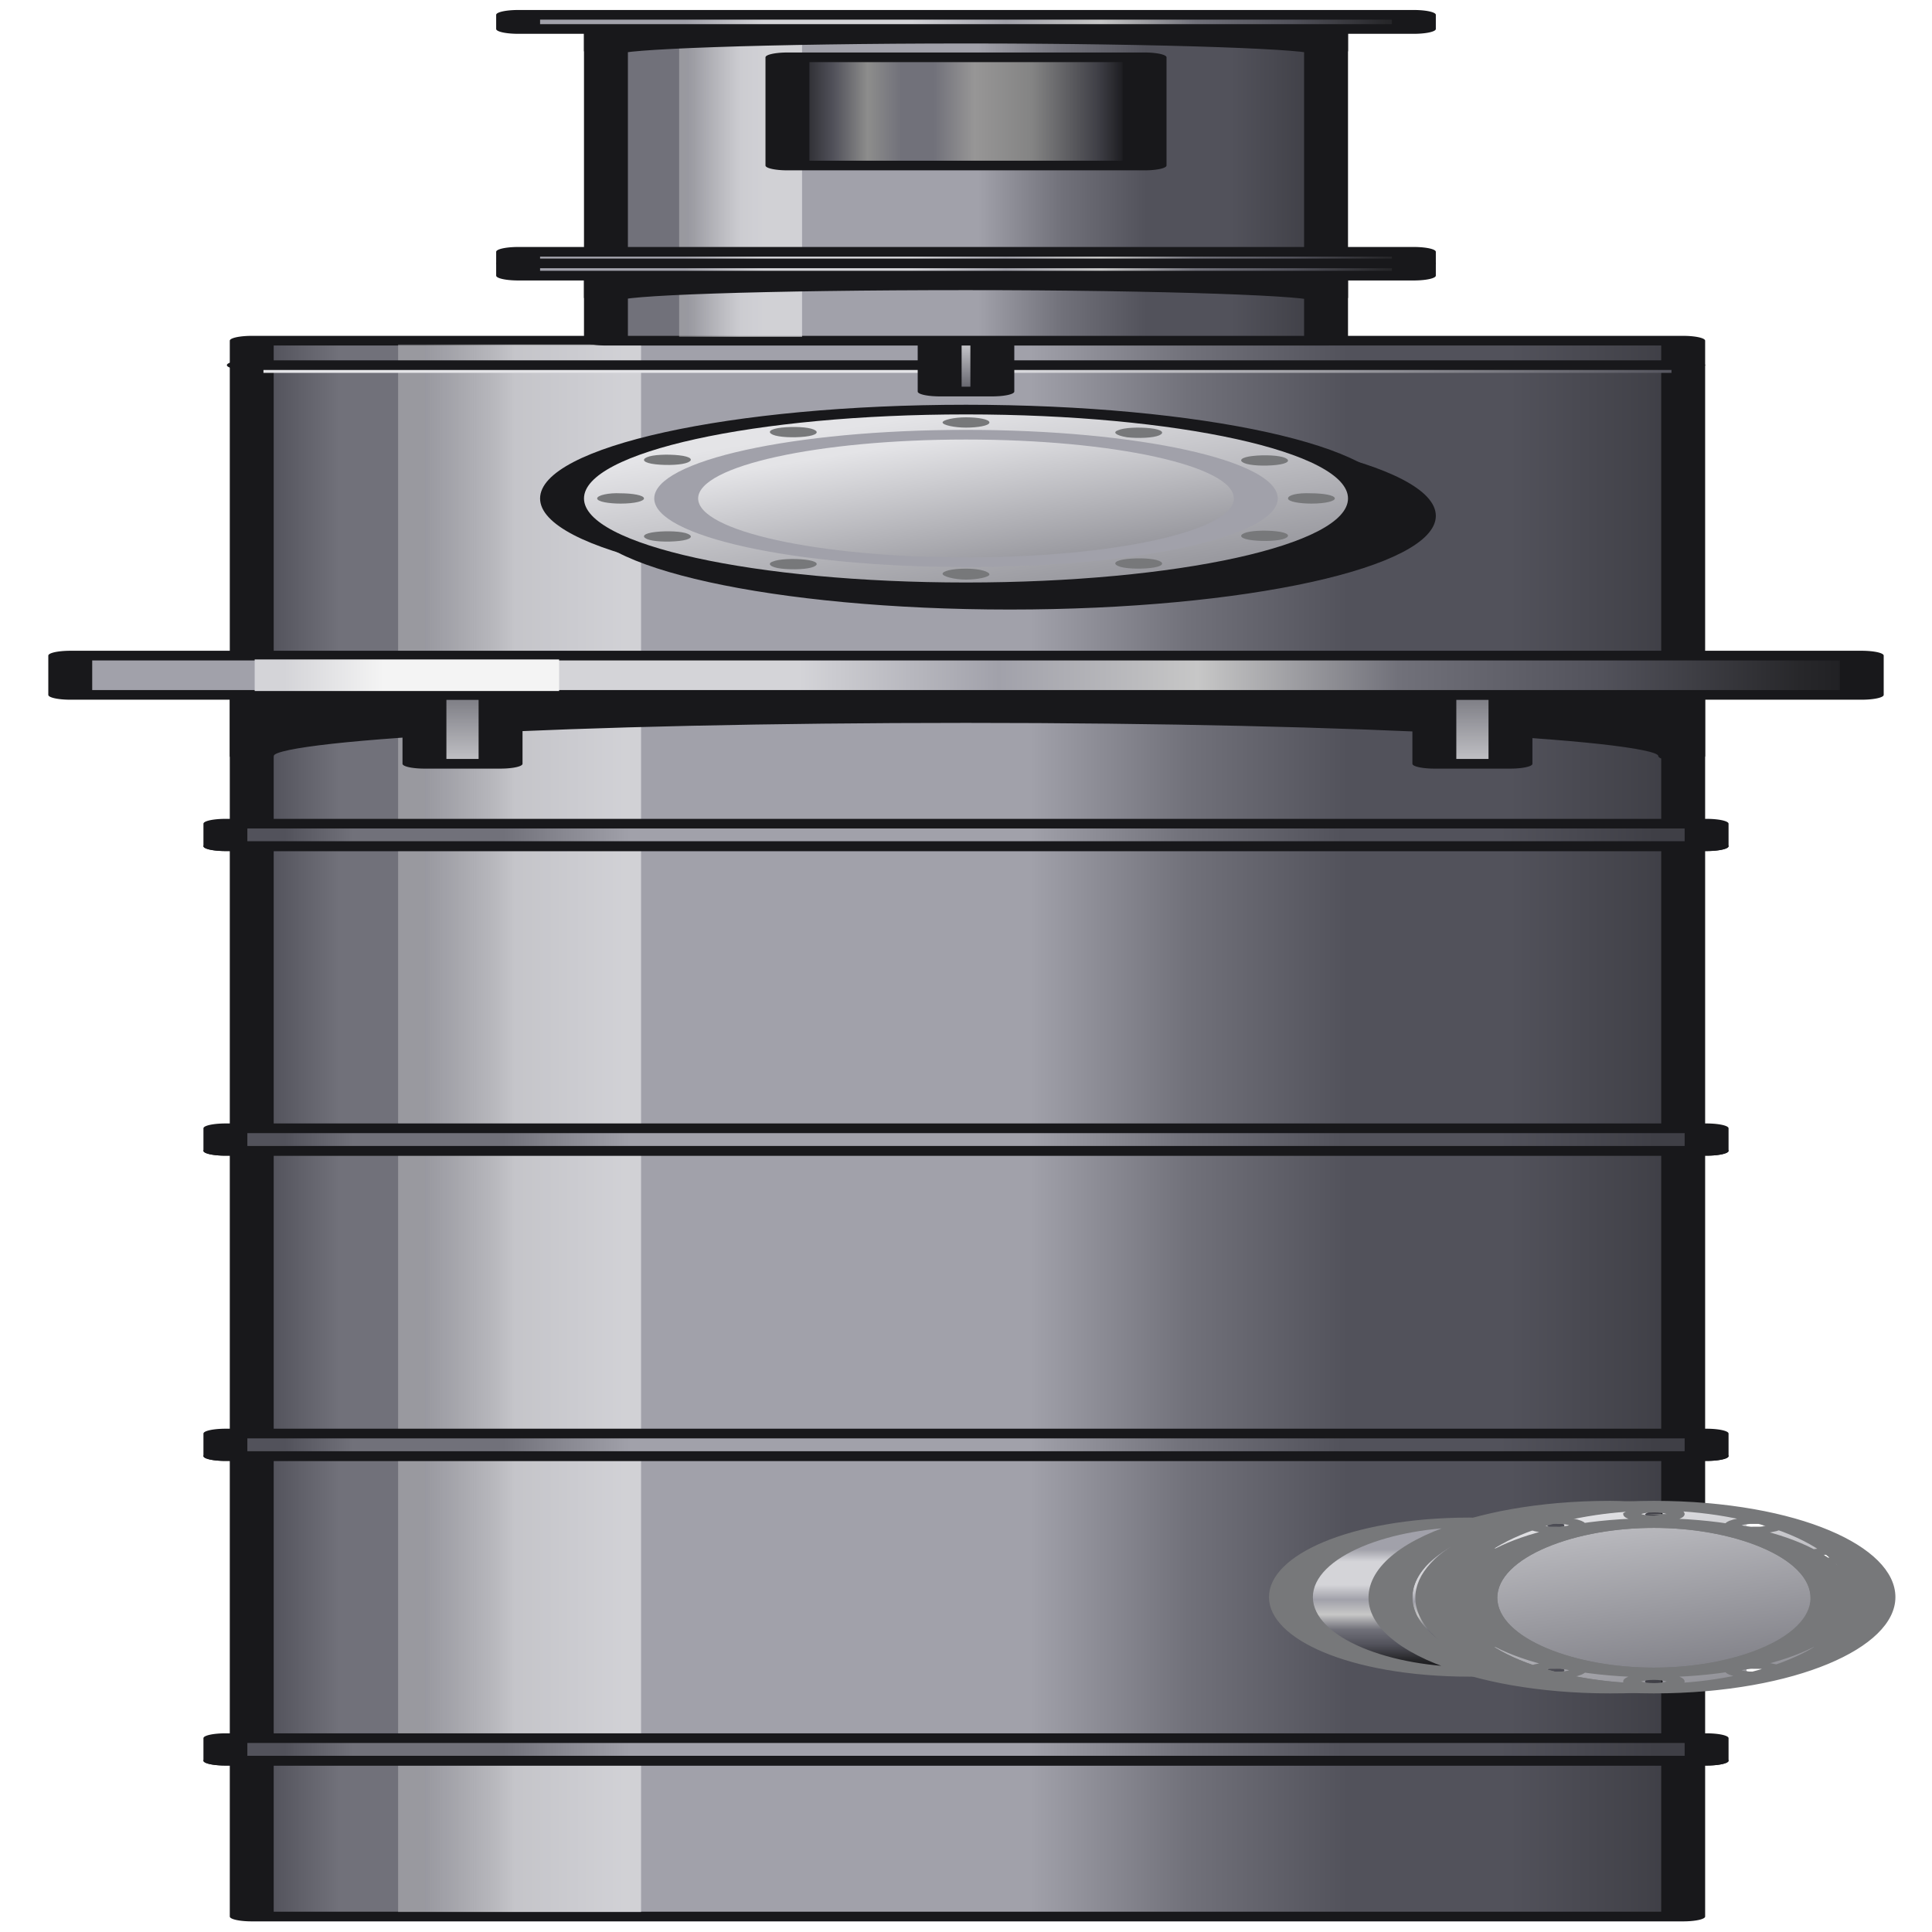
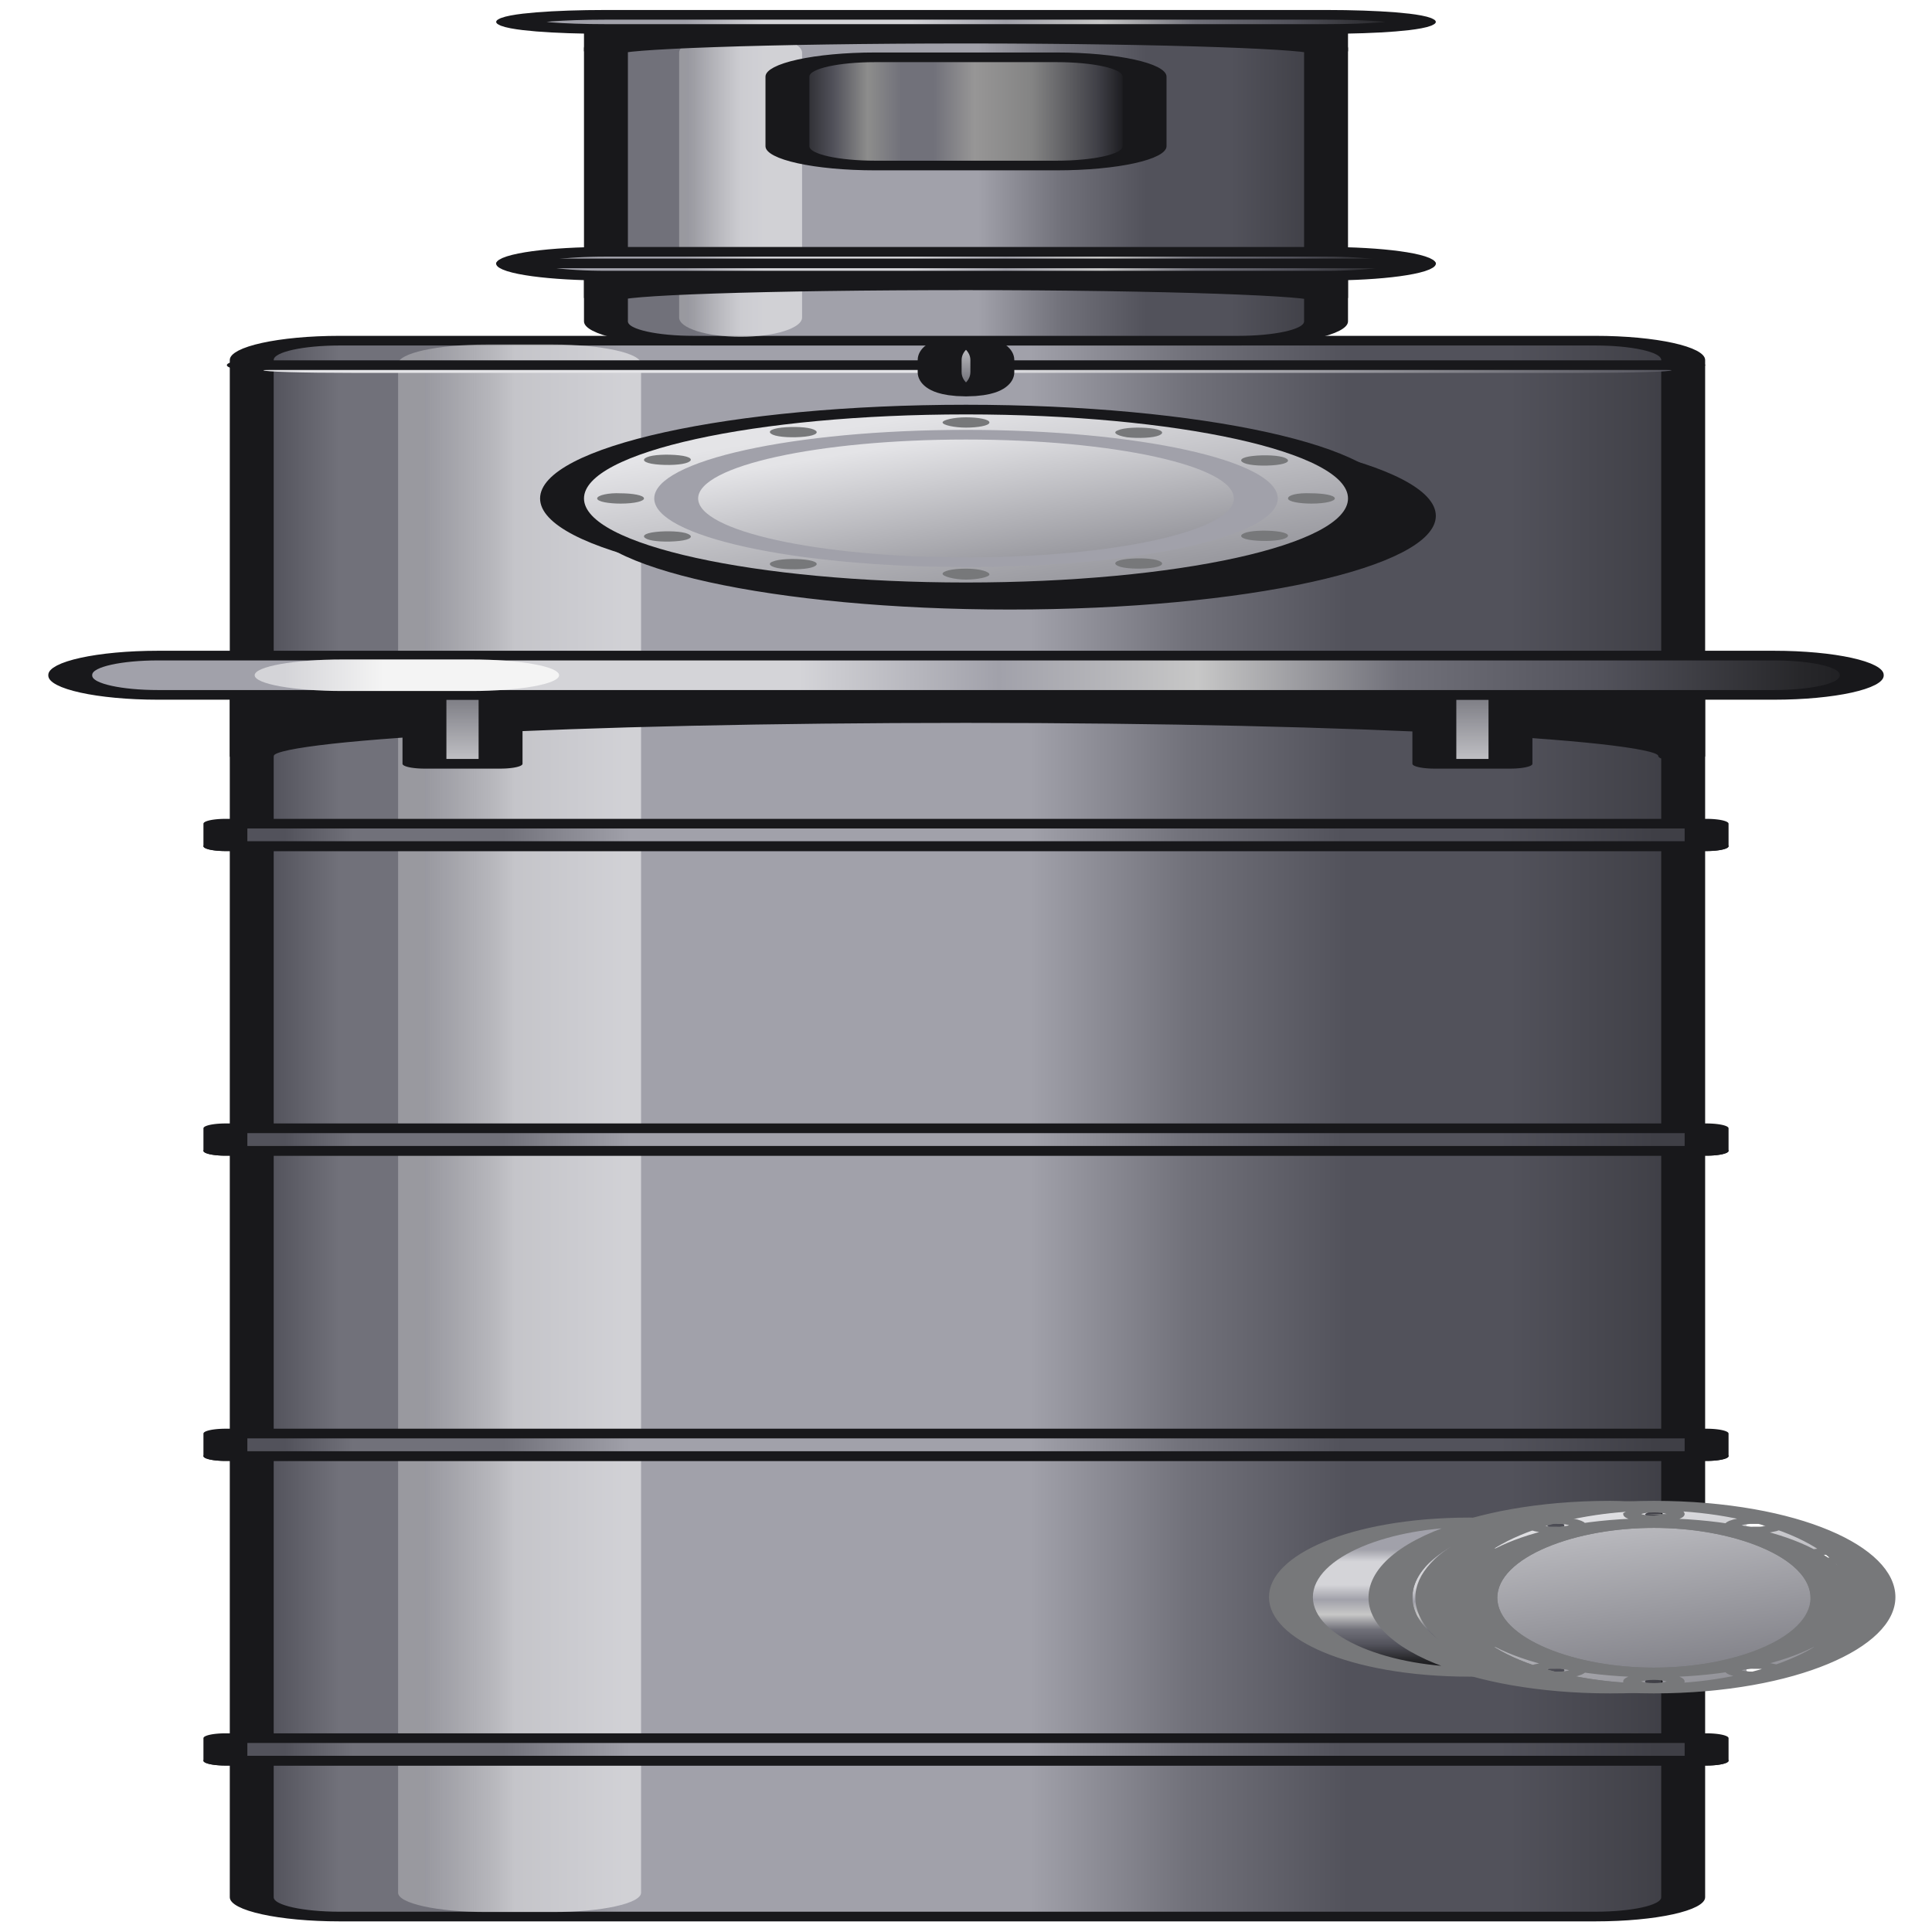
- <svg xmlns="http://www.w3.org/2000/svg" viewBox="0 0 100 100" width="100" height="100">
+ <svg xmlns="http://www.w3.org/2000/svg" viewBox="0 0 100 100" width="100%" height="100%">
  <g transform="scale(1.515152, 0.333333)">
    <defs>
     </defs>
    <g id="Vessel">
      <linearGradient id="Shape_6_" gradientUnits="userSpaceOnUse" x1="9.184" y1="175.238" x2="59.756" y2="175.238">
        <stop offset="0" stop-color="#52525b" />
        <stop offset="4.758149e-02" stop-color="#71717a" />
        <stop offset="0.151" stop-color="#71717a" />
        <stop offset="0.239" stop-color="#a1a1aa" />
        <stop offset="0.302" stop-color="#a1a1aa" />
        <stop offset="0.407" stop-color="#a1a1aa" />
        <stop offset="0.514" stop-color="#a1a1aa" />
        <stop offset="0.621" stop-color="#71717a" />
        <stop offset="0.729" stop-color="#52525b" />
        <stop offset="0.838" stop-color="#52525b" />
        <stop offset="0.945" stop-color="#3f3f46" />
        <stop offset="1" stop-color="#3f3f46" />
      </linearGradient>
-       <rect id="Shape_4_" x="8.6" y="52.9" fill="url(#Shape_6_)" stroke="#18181b" stroke-width="1.5" stroke-linecap="round" stroke-linejoin="round" stroke-miterlimit="10" width="48.9" height="244.7" />
+       <rect rx="3" ry="3" id="Shape_4_" x="8.6" y="52.9" fill="url(#Shape_6_)" stroke="#18181b" stroke-width="1.5" stroke-linecap="round" stroke-linejoin="round" stroke-miterlimit="10" width="48.9" height="244.7" />
      <linearGradient id="Reflection_3_" gradientUnits="userSpaceOnUse" x1="14.51" y1="175.208" x2="17.549" y2="175.208">
        <stop offset="0" stop-color="#d4d4d8" stop-opacity="0.4" />
        <stop offset="1" stop-color="#e4e4e7" stop-opacity="0.7" />
      </linearGradient>
-       <rect id="Reflection_1_" x="13.6" y="53.5" fill="url(#Reflection_3_)" width="8.3" height="243.4" />
+       <rect rx="3" ry="3" id="Reflection_1_" x="13.6" y="53.5" fill="url(#Reflection_3_)" width="8.3" height="243.4" />
    </g>
    <linearGradient id="Devider_Rings_1_" gradientUnits="userSpaceOnUse" x1="9.729" y1="200.664" x2="59.248" y2="200.664">
      <stop offset="0" stop-color="#52525b" />
      <stop offset="4.758149e-02" stop-color="#71717a" />
      <stop offset="0.151" stop-color="#71717a" />
      <stop offset="0.239" stop-color="#a1a1aa" />
      <stop offset="0.302" stop-color="#a1a1aa" />
      <stop offset="0.407" stop-color="#a1a1aa" />
      <stop offset="0.514" stop-color="#a1a1aa" />
      <stop offset="0.621" stop-color="#71717a" />
      <stop offset="0.729" stop-color="#52525b" />
      <stop offset="0.838" stop-color="#52525b" />
      <stop offset="0.945" stop-color="#3f3f46" />
      <stop offset="1" stop-color="#3f3f46" />
    </linearGradient>
    <path id="Devider_Rings" fill="url(#Devider_Rings_1_)" stroke="#18181b" stroke-width="1.5" stroke-linecap="round" stroke-linejoin="round" stroke-miterlimit="10" d="M58.3,131.4H7.7v-3.5h50.6V131.4z M58.3,175.2H7.7v3.5h50.6V175.2z M58.3,222.6H7.7v3.5h50.6V222.6z M58.3,269.9H7.7v3.5h50.6V269.9  z" />
    <path id="Shadow_Lines" fill="none" stroke="#18181b" stroke-width="1.5" stroke-linecap="round" stroke-linejoin="round" stroke-miterlimit="10" d="M7.7,131.4h50.6 M7.7,178.7h50.6 M7.7,226.1h50.6 M7.7,273.4h50.6" />
    <g id="Flange_Bottom_Right">
      <linearGradient id="Cover_1_" gradientUnits="userSpaceOnUse" x1="42.891" y1="225.832" x2="71.499" y2="272.452">
        <stop offset="0" stop-color="#e4e4e7" />
        <stop offset="1" stop-color="#52525b" />
      </linearGradient>
      <ellipse id="Cover_3_" fill="url(#Cover_1_)" stroke="#77787A" stroke-width="1.5" stroke-miterlimit="10" cx="56.5" cy="248.1" rx="6.1" ry="11.6" />
      <linearGradient id="Flange_1_" gradientUnits="userSpaceOnUse" x1="48.219" y1="239.751" x2="76.855" y2="268.387">
        <stop offset="0" stop-color="#e4e4e7" />
        <stop offset="1" stop-color="#52525b" />
      </linearGradient>
      <path id="Flange" fill="url(#Flange_1_)" stroke="#77787A" stroke-width="1.5" stroke-miterlimit="10" d="M56.5,233.8   c-4.1,0-7.5,6.4-7.5,14.2c0,7.9,3.4,14.2,7.5,14.2c4.1,0,7.5-6.4,7.5-14.2C64,240.2,60.7,233.8,56.5,233.8z M59.7,236.6   c0.1-0.3,0.3-0.3,0.4-0.2c0.1,0.1,0.2,0.5,0.1,0.7c-0.1,0.3-0.3,0.3-0.4,0.2C59.7,237.2,59.6,236.9,59.7,236.6z M56.5,234.6   c0.2,0,0.3,0.2,0.3,0.5c0,0.3-0.1,0.5-0.3,0.5c-0.2,0-0.3-0.2-0.3-0.5C56.3,234.8,56.4,234.6,56.5,234.6z M53,236.4   c0.1-0.1,0.3-0.1,0.4,0.2c0.1,0.3,0,0.6-0.1,0.7c-0.1,0.1-0.3,0.1-0.4-0.2C52.8,236.9,52.9,236.5,53,236.4z M50.4,241.3   c0.1-0.3,0.3-0.3,0.4-0.2c0.1,0.1,0.2,0.5,0.1,0.7c-0.1,0.3-0.3,0.3-0.4,0.2C50.4,241.9,50.3,241.6,50.4,241.3z M49.7,248.6   c-0.2,0-0.3-0.2-0.3-0.5c0-0.3,0.1-0.5,0.3-0.5c0.2,0,0.3,0.2,0.3,0.5C50,248.4,49.9,248.6,49.7,248.6z M50.8,255.1   c-0.1,0.1-0.3,0.1-0.4-0.2c-0.1-0.3,0-0.6,0.1-0.7c0.1-0.1,0.3-0.1,0.4,0.2C51,254.6,50.9,254.9,50.8,255.1z M53.4,259.6   c-0.1,0.3-0.3,0.3-0.4,0.2c-0.1-0.1-0.2-0.5-0.1-0.7c0.1-0.3,0.3-0.3,0.4-0.2C53.4,259,53.5,259.4,53.4,259.6z M56.5,261.6   c-0.2,0-0.3-0.2-0.3-0.5c0-0.3,0.1-0.5,0.3-0.5c0.2,0,0.3,0.2,0.3,0.5C56.8,261.4,56.7,261.6,56.5,261.6z M60.1,259.8   c-0.1,0.1-0.3,0.1-0.4-0.2c-0.1-0.3,0-0.6,0.1-0.7c0.1-0.1,0.3-0.1,0.4,0.2C60.3,259.3,60.2,259.7,60.1,259.8z M56.5,259.7   c-3.4,0-6.1-5.2-6.1-11.6c0-6.4,2.7-11.6,6.1-11.6c3.4,0,6.1,5.2,6.1,11.6C62.7,254.5,59.9,259.7,56.5,259.7z M62.7,254.9   c-0.1,0.3-0.2,0.3-0.4,0.2c-0.1-0.1-0.2-0.5-0.1-0.7c0.1-0.3,0.2-0.3,0.4-0.2C62.7,254.3,62.8,254.6,62.7,254.9z M62.6,242.1   c-0.1,0.1-0.3,0.1-0.4-0.2c-0.1-0.3,0-0.6,0.1-0.7c0.1-0.1,0.3-0.1,0.4,0.2C62.8,241.6,62.7,241.9,62.6,242.1z M63.4,248.6   c-0.2,0-0.3-0.2-0.3-0.5c0-0.3,0.1-0.5,0.3-0.5c0.2,0,0.3,0.2,0.3,0.5C63.7,248.4,63.5,248.6,63.4,248.6z" />
      <linearGradient id="Flange_Side_1_" gradientUnits="userSpaceOnUse" x1="51.649" y1="238.061" x2="51.649" y2="258.71">
        <stop offset="0" stop-color="#a1a1aa" />
        <stop offset="4.758149e-02" stop-color="#a1a1aa" />
        <stop offset="0.151" stop-color="#a1a1aa" />
        <stop offset="0.239" stop-color="#d4d4d8" />
        <stop offset="0.302" stop-color="#d4d4d8" />
        <stop offset="0.407" stop-color="#d4d4d8" />
        <stop offset="0.514" stop-color="#a1a1aa" />
        <stop offset="0.621" stop-color="#C7C7C7" />
        <stop offset="0.729" stop-color="#71717a" />
        <stop offset="0.838" stop-color="#52525b" />
        <stop offset="0.945" stop-color="#27272a" />
        <stop offset="1" stop-color="#18181b" />
      </linearGradient>
      <path id="Flange_Side_3_" fill="url(#Flange_Side_1_)" stroke="#77787A" stroke-width="1.5" stroke-miterlimit="10" d="M49.1,248.1c0-7.4,2.9-13.4,6.7-14.2c-0.3,0-0.5-0.1-0.8-0.1c-4.1,0-7.5,6.4-7.5,14.2c0,7.9,3.4,14.2,7.5,14.2c0.3,0,0.5,0,0.8-0.1   C52,261.5,49.1,255.5,49.1,248.1z" />
      <linearGradient id="Connection_Pipe_Vessel_1_" gradientUnits="userSpaceOnUse" x1="47.334" y1="237.344" x2="47.334" y2="258.859">
        <stop offset="0" stop-color="#a1a1aa" />
        <stop offset="4.758149e-02" stop-color="#a1a1aa" />
        <stop offset="0.151" stop-color="#a1a1aa" />
        <stop offset="0.239" stop-color="#d4d4d8" />
        <stop offset="0.302" stop-color="#d4d4d8" />
        <stop offset="0.407" stop-color="#d4d4d8" />
        <stop offset="0.514" stop-color="#a1a1aa" />
        <stop offset="0.621" stop-color="#C7C7C7" />
        <stop offset="0.729" stop-color="#71717a" />
        <stop offset="0.838" stop-color="#52525b" />
        <stop offset="0.945" stop-color="#27272a" />
        <stop offset="1" stop-color="#18181b" />
      </linearGradient>
      <path id="Connection_Pipe_Vessel" fill="url(#Connection_Pipe_Vessel_1_)" stroke="#77787A" stroke-width="1.5" stroke-miterlimit="10" d="M47.5,248.1c0-4.8,1.2-9,3.2-11.6c-0.2,0-0.3-0.1-0.5-0.1c-3.4,0-6.1,5.2-6.1,11.6c0,6.4,2.7,11.6,6.1,11.6c0.2,0,0.4,0,0.5-0.1   C48.8,257.1,47.5,252.9,47.5,248.1z" />
    </g>
    <linearGradient id="Reflection_Line_2_" gradientUnits="userSpaceOnUse" x1="32.902" y1="57.459" x2="57.755" y2="57.459">
      <stop offset="0" stop-color="#e4e4e7" />
      <stop offset="1" stop-color="#52525b" />
    </linearGradient>
-     <rect id="Reflection_Line_1_" x="9" y="57.1" fill="url(#Reflection_Line_2_)" width="48.1" height="0.8" />
+     <rect rx="3" ry="3" id="Reflection_Line_1_" x="9" y="57.1" fill="url(#Reflection_Line_2_)" width="48.1" height="0.8" />
    <line id="Devider_Line_1_" fill="none" stroke="#18181b" stroke-width="1.5" stroke-linecap="round" stroke-linejoin="round" stroke-miterlimit="10" x1="8.5" y1="56.7" x2="57.5" y2="56.7" />
    <linearGradient id="Lock_Top_1_" gradientUnits="userSpaceOnUse" x1="32.999" y1="51.375" x2="32.999" y2="61.56">
      <stop offset="0" stop-color="#e4e4e7" />
      <stop offset="1" stop-color="#52525b" />
    </linearGradient>
-     <rect id="Lock_Top" x="32.1" y="52.9" fill="url(#Lock_Top_1_)" stroke="#18181b" stroke-width="1.5" stroke-linecap="round" stroke-linejoin="round" stroke-miterlimit="10" width="1.8" height="7.9" />
+     <rect rx="3" ry="3" id="Lock_Top" x="32.1" y="52.9" fill="url(#Lock_Top_1_)" stroke="#18181b" stroke-width="1.5" stroke-linecap="round" stroke-linejoin="round" stroke-miterlimit="10" width="1.8" height="7.9" />
    <g id="Platform_1_">
      <path id="Shadow_2_" fill="#18181b" stroke="#18181b" stroke-width="1.5" stroke-linecap="round" stroke-linejoin="round" stroke-miterlimit="10" d="M57.4,117.4c0-3.2-10.9-5.9-24.4-5.9s-24.4,2.6-24.4,5.9v-9.5h48.9V117.4z" />
      <linearGradient id="Supports_1_" gradientUnits="userSpaceOnUse" x1="32.999" y1="123.285" x2="32.999" y2="102.107">
        <stop offset="0" stop-color="#e4e4e7" />
        <stop offset="1" stop-color="#52525b" />
      </linearGradient>
      <path id="Supports" fill="url(#Supports_1_)" stroke="#18181b" stroke-width="1.5" stroke-linecap="round" stroke-linejoin="round" stroke-miterlimit="10" d="M17.1,118.6h-2.6v-10.7h2.6V118.6z M51.6,107.9h-2.6v10.7h2.6V107.9z" />
      <g id="Platform">
        <linearGradient id="Shape_7_" gradientUnits="userSpaceOnUse" x1="1.446" y1="104.873" x2="64.994" y2="104.873">
          <stop offset="0" stop-color="#a1a1aa" />
          <stop offset="4.758149e-02" stop-color="#a1a1aa" />
          <stop offset="0.151" stop-color="#a1a1aa" />
          <stop offset="0.239" stop-color="#d4d4d8" />
          <stop offset="0.302" stop-color="#d4d4d8" />
          <stop offset="0.407" stop-color="#d4d4d8" />
          <stop offset="0.514" stop-color="#a1a1aa" />
          <stop offset="0.621" stop-color="#C7C7C7" />
          <stop offset="0.729" stop-color="#71717a" />
          <stop offset="0.838" stop-color="#52525b" />
          <stop offset="0.945" stop-color="#27272a" />
          <stop offset="1" stop-color="#18181b" />
        </linearGradient>
-         <rect id="Shape_3_" x="2.4" y="101.8" fill="url(#Shape_7_)" stroke="#18181b" stroke-width="1.5" stroke-linecap="round" stroke-linejoin="round" stroke-miterlimit="10" width="61.2" height="6.1" />
+         <rect rx="3" ry="3" id="Shape_3_" x="2.4" y="101.8" fill="url(#Shape_7_)" stroke="#18181b" stroke-width="1.5" stroke-linecap="round" stroke-linejoin="round" stroke-miterlimit="10" width="61.2" height="6.1" />
        <linearGradient id="Reflection_4_" gradientUnits="userSpaceOnUse" x1="13.1" y1="104.871" x2="9.709" y2="104.871">
          <stop offset="0" stop-color="#F4F4F4" />
          <stop offset="1" stop-color="#d4d4d8" />
        </linearGradient>
-         <rect id="Reflection" x="8.7" y="102.4" fill="url(#Reflection_4_)" width="10.4" height="4.9" />
+         <rect rx="3" ry="3" id="Reflection" x="8.7" y="102.4" fill="url(#Reflection_4_)" width="10.4" height="4.9" />
      </g>
    </g>
    <g id="Flange_Top">
      <circle id="Shadow" fill="#18181b" stroke="#18181b" stroke-width="1.5" stroke-linecap="round" stroke-linejoin="round" stroke-miterlimit="10" cx="34.5" cy="80.1" r="13.8" />
      <linearGradient id="Shape_8_" gradientUnits="userSpaceOnUse" x1="26.378" y1="68.29" x2="54.003" y2="106.105">
        <stop offset="0" stop-color="#e4e4e7" />
        <stop offset="1" stop-color="#52525b" />
      </linearGradient>
      <circle id="Shape" fill="url(#Shape_8_)" stroke="#18181b" stroke-width="1.5" stroke-linecap="round" stroke-linejoin="round" stroke-miterlimit="10" cx="33" cy="77.4" r="13.8" />
      <path id="Screws" fill="#77787A" d="M33.8,65.6c0,0.5-0.4,0.8-0.8,0.8s-0.8-0.4-0.8-0.8s0.4-0.8,0.8-0.8S33.8,65.1,33.8,65.6z    M33,88.3c-0.5,0-0.8,0.4-0.8,0.8S32.6,90,33,90s0.8-0.4,0.8-0.8S33.5,88.3,33,88.3z M26.7,66.4c-0.4,0.2-0.5,0.7-0.3,1.1   c0.2,0.4,0.7,0.5,1.1,0.3c0.4-0.2,0.5-0.7,0.3-1.1C27.6,66.3,27.1,66.2,26.7,66.4z M38.5,86.8c-0.4,0.2-0.5,0.7-0.3,1.1   c0.2,0.4,0.7,0.5,1.1,0.3c0.4-0.2,0.5-0.7,0.3-1.1C39.4,86.7,38.9,86.6,38.5,86.8z M22.1,71c-0.2,0.4-0.1,0.9,0.3,1.1   c0.4,0.2,0.9,0.1,1.1-0.3c0.2-0.4,0.1-0.9-0.3-1.1C22.8,70.5,22.3,70.6,22.1,71z M42.5,82.8c-0.2,0.4-0.1,0.9,0.3,1.1   c0.4,0.2,0.9,0.1,1.1-0.3c0.2-0.4,0.1-0.9-0.3-1.1C43.2,82.3,42.7,82.4,42.5,82.8z M20.4,77.4c0,0.5,0.4,0.8,0.8,0.8   c0.5,0,0.8-0.4,0.8-0.8c0-0.5-0.4-0.8-0.8-0.8C20.8,76.5,20.4,76.9,20.4,77.4z M44,77.4c0,0.5,0.4,0.8,0.8,0.8   c0.5,0,0.8-0.4,0.8-0.8c0-0.5-0.4-0.8-0.8-0.8C44.3,76.5,44,76.9,44,77.4z M22.1,83.7c0.2,0.4,0.7,0.5,1.1,0.3   c0.4-0.2,0.5-0.7,0.3-1.1c-0.2-0.4-0.7-0.5-1.1-0.3C22,82.8,21.9,83.3,22.1,83.7z M42.5,71.9c0.2,0.4,0.7,0.5,1.1,0.3   c0.4-0.2,0.5-0.7,0.3-1.1c-0.2-0.4-0.7-0.5-1.1-0.3C42.4,71,42.3,71.5,42.5,71.9z M26.7,88.3c0.4,0.2,0.9,0.1,1.1-0.3   c0.2-0.4,0.1-0.9-0.3-1.1c-0.4-0.2-0.9-0.1-1.1,0.3C26.2,87.5,26.3,88.1,26.7,88.3z M38.5,67.9c0.4,0.2,0.9,0.1,1.1-0.3   c0.2-0.4,0.1-0.9-0.3-1.1c-0.4-0.2-0.9-0.1-1.1,0.3C38,67.1,38.1,67.6,38.5,67.9z" />
      <linearGradient id="Cover_2_" gradientUnits="userSpaceOnUse" x1="28.264" y1="70.872" x2="48.023" y2="97.919">
        <stop offset="0" stop-color="#e4e4e7" />
        <stop offset="1" stop-color="#52525b" />
      </linearGradient>
      <circle id="Cover" fill="url(#Cover_2_)" stroke="#a1a1aa" stroke-width="1.5" stroke-linecap="round" stroke-linejoin="round" stroke-miterlimit="10" cx="33" cy="77.4" r="9.9" />
    </g>
    <g id="Pipe_Top">
      <g id="Shape_2_">
        <linearGradient id="Shape_9_" gradientUnits="userSpaceOnUse" x1="19.676" y1="28.689" x2="46.399" y2="28.689">
          <stop offset="0" stop-color="#52525b" />
          <stop offset="4.758149e-02" stop-color="#71717a" />
          <stop offset="0.151" stop-color="#71717a" />
          <stop offset="0.239" stop-color="#a1a1aa" />
          <stop offset="0.302" stop-color="#a1a1aa" />
          <stop offset="0.407" stop-color="#a1a1aa" />
          <stop offset="0.514" stop-color="#a1a1aa" />
          <stop offset="0.621" stop-color="#71717a" />
          <stop offset="0.729" stop-color="#52525b" />
          <stop offset="0.838" stop-color="#52525b" />
          <stop offset="0.945" stop-color="#3f3f46" />
          <stop offset="1" stop-color="#3f3f46" />
        </linearGradient>
-         <rect id="Shape_5_" x="20.7" y="4.5" fill="url(#Shape_9_)" stroke="#18181b" stroke-width="1.5" stroke-linecap="round" stroke-linejoin="round" stroke-miterlimit="10" width="24.6" height="48.4" />
+         <rect rx="3" ry="3" id="Shape_5_" x="20.7" y="4.5" fill="url(#Shape_9_)" stroke="#18181b" stroke-width="1.5" stroke-linecap="round" stroke-linejoin="round" stroke-miterlimit="10" width="24.6" height="48.4" />
        <linearGradient id="Reflection_5_" gradientUnits="userSpaceOnUse" x1="23.448" y1="28.719" x2="25.23" y2="28.719">
          <stop offset="0" stop-color="#d4d4d8" stop-opacity="0.4" />
          <stop offset="1" stop-color="#e4e4e7" stop-opacity="0.7" />
        </linearGradient>
-         <rect id="Reflection_2_" x="23.2" y="5.2" fill="url(#Reflection_5_)" width="4.2" height="47.1" />
+         <rect rx="3" ry="3" id="Reflection_2_" x="23.2" y="5.2" fill="url(#Reflection_5_)" width="4.2" height="47.1" />
      </g>
      <linearGradient id="Opening_Top_1_" gradientUnits="userSpaceOnUse" x1="27.169" y1="17.303" x2="38.499" y2="17.303">
        <stop offset="0" stop-color="#18181b" />
        <stop offset="1.586480e-02" stop-color="#27272a" />
        <stop offset="0.117" stop-color="#52525b" />
        <stop offset="0.218" stop-color="#8D8D8C" />
        <stop offset="0.319" stop-color="#71717a" />
        <stop offset="0.418" stop-color="#71717a" />
        <stop offset="0.54" stop-color="#979696" />
        <stop offset="0.712" stop-color="#848484" />
        <stop offset="0.913" stop-color="#3f3f46" />
        <stop offset="1" stop-color="#18181b" />
      </linearGradient>
-       <rect id="Opening_Top" x="26.9" y="8.9" fill="url(#Opening_Top_1_)" stroke="#18181b" stroke-width="1.5" stroke-linecap="round" stroke-linejoin="round" stroke-miterlimit="10" width="12.2" height="16.8" />
+       <rect rx="3" ry="3" id="Opening_Top" x="26.9" y="8.9" fill="url(#Opening_Top_1_)" stroke="#18181b" stroke-width="1.5" stroke-linecap="round" stroke-linejoin="round" stroke-miterlimit="10" width="12.2" height="16.8" />
      <g id="Devider_Piece">
        <path id="Shadow_1_" fill="#18181b" stroke="#18181b" stroke-width="1.5" stroke-linecap="round" stroke-linejoin="round" stroke-miterlimit="10" d="M45.3,46.2c0-1-5.5-1.9-12.3-1.9s-12.3,0.8-12.3,1.9v-3.4h24.6V46.2z" />
        <linearGradient id="Shape_10_" gradientUnits="userSpaceOnUse" x1="18.877" y1="40.913" x2="49.002" y2="40.913">
          <stop offset="0" stop-color="#a1a1aa" />
          <stop offset="4.758149e-02" stop-color="#a1a1aa" />
          <stop offset="0.151" stop-color="#a1a1aa" />
          <stop offset="0.239" stop-color="#d4d4d8" />
          <stop offset="0.302" stop-color="#d4d4d8" />
          <stop offset="0.407" stop-color="#d4d4d8" />
          <stop offset="0.514" stop-color="#a1a1aa" />
          <stop offset="0.621" stop-color="#C7C7C7" />
          <stop offset="0.729" stop-color="#71717a" />
          <stop offset="0.838" stop-color="#52525b" />
          <stop offset="0.945" stop-color="#27272a" />
          <stop offset="1" stop-color="#18181b" />
        </linearGradient>
-         <rect id="Shape_1_" x="17.7" y="39.1" fill="url(#Shape_10_)" stroke="#18181b" stroke-width="1.5" stroke-linecap="round" stroke-linejoin="round" stroke-miterlimit="10" width="30.6" height="3.7" />
+         <rect rx="3" ry="3" id="Shape_1_" x="17.7" y="39.1" fill="url(#Shape_10_)" stroke="#18181b" stroke-width="1.5" stroke-linecap="round" stroke-linejoin="round" stroke-miterlimit="10" width="30.6" height="3.7" />
        <linearGradient id="Devider_Line_2_" gradientUnits="userSpaceOnUse" x1="18.877" y1="40.912" x2="49.002" y2="40.912">
          <stop offset="0" stop-color="#a1a1aa" />
          <stop offset="4.758149e-02" stop-color="#a1a1aa" />
          <stop offset="0.151" stop-color="#a1a1aa" />
          <stop offset="0.239" stop-color="#d4d4d8" />
          <stop offset="0.302" stop-color="#d4d4d8" />
          <stop offset="0.407" stop-color="#d4d4d8" />
          <stop offset="0.514" stop-color="#a1a1aa" />
          <stop offset="0.621" stop-color="#C7C7C7" />
          <stop offset="0.729" stop-color="#71717a" />
          <stop offset="0.838" stop-color="#52525b" />
          <stop offset="0.945" stop-color="#27272a" />
          <stop offset="1" stop-color="#18181b" />
        </linearGradient>
        <line id="Devider_Line" fill="url(#Devider_Line_2_)" stroke="#18181b" stroke-width="1.5" stroke-linecap="round" stroke-linejoin="round" stroke-miterlimit="10" x1="17.7" y1="40.9" x2="48.3" y2="40.9" />
      </g>
      <g>
        <path id="Shadow_3_" fill="#18181b" stroke="#18181b" stroke-width="1.5" stroke-linecap="round" stroke-linejoin="round" stroke-miterlimit="10" d="M45.3,7.9c0-1-5.5-1.9-12.3-1.9S20.7,6.9,20.7,7.9V4.5h24.6V7.9z" />
        <linearGradient id="Cover_Top_1_" gradientUnits="userSpaceOnUse" x1="18.877" y1="3.423" x2="49.002" y2="3.423">
          <stop offset="0" stop-color="#a1a1aa" />
          <stop offset="4.758149e-02" stop-color="#a1a1aa" />
          <stop offset="0.151" stop-color="#a1a1aa" />
          <stop offset="0.239" stop-color="#d4d4d8" />
          <stop offset="0.302" stop-color="#d4d4d8" />
          <stop offset="0.407" stop-color="#d4d4d8" />
          <stop offset="0.514" stop-color="#a1a1aa" />
          <stop offset="0.621" stop-color="#C7C7C7" />
          <stop offset="0.729" stop-color="#71717a" />
          <stop offset="0.838" stop-color="#52525b" />
          <stop offset="0.945" stop-color="#27272a" />
          <stop offset="1" stop-color="#18181b" />
        </linearGradient>
-         <rect id="Cover_Top" x="17.7" y="2.3" fill="url(#Cover_Top_1_)" stroke="#18181b" stroke-width="1.5" stroke-linecap="round" stroke-linejoin="round" stroke-miterlimit="10" width="30.6" height="2.2" />
+         <rect rx="3" ry="3" id="Cover_Top" x="17.7" y="2.3" fill="url(#Cover_Top_1_)" stroke="#18181b" stroke-width="1.5" stroke-linecap="round" stroke-linejoin="round" stroke-miterlimit="10" width="30.6" height="2.2" />
      </g>
    </g>
  </g>
</svg>
